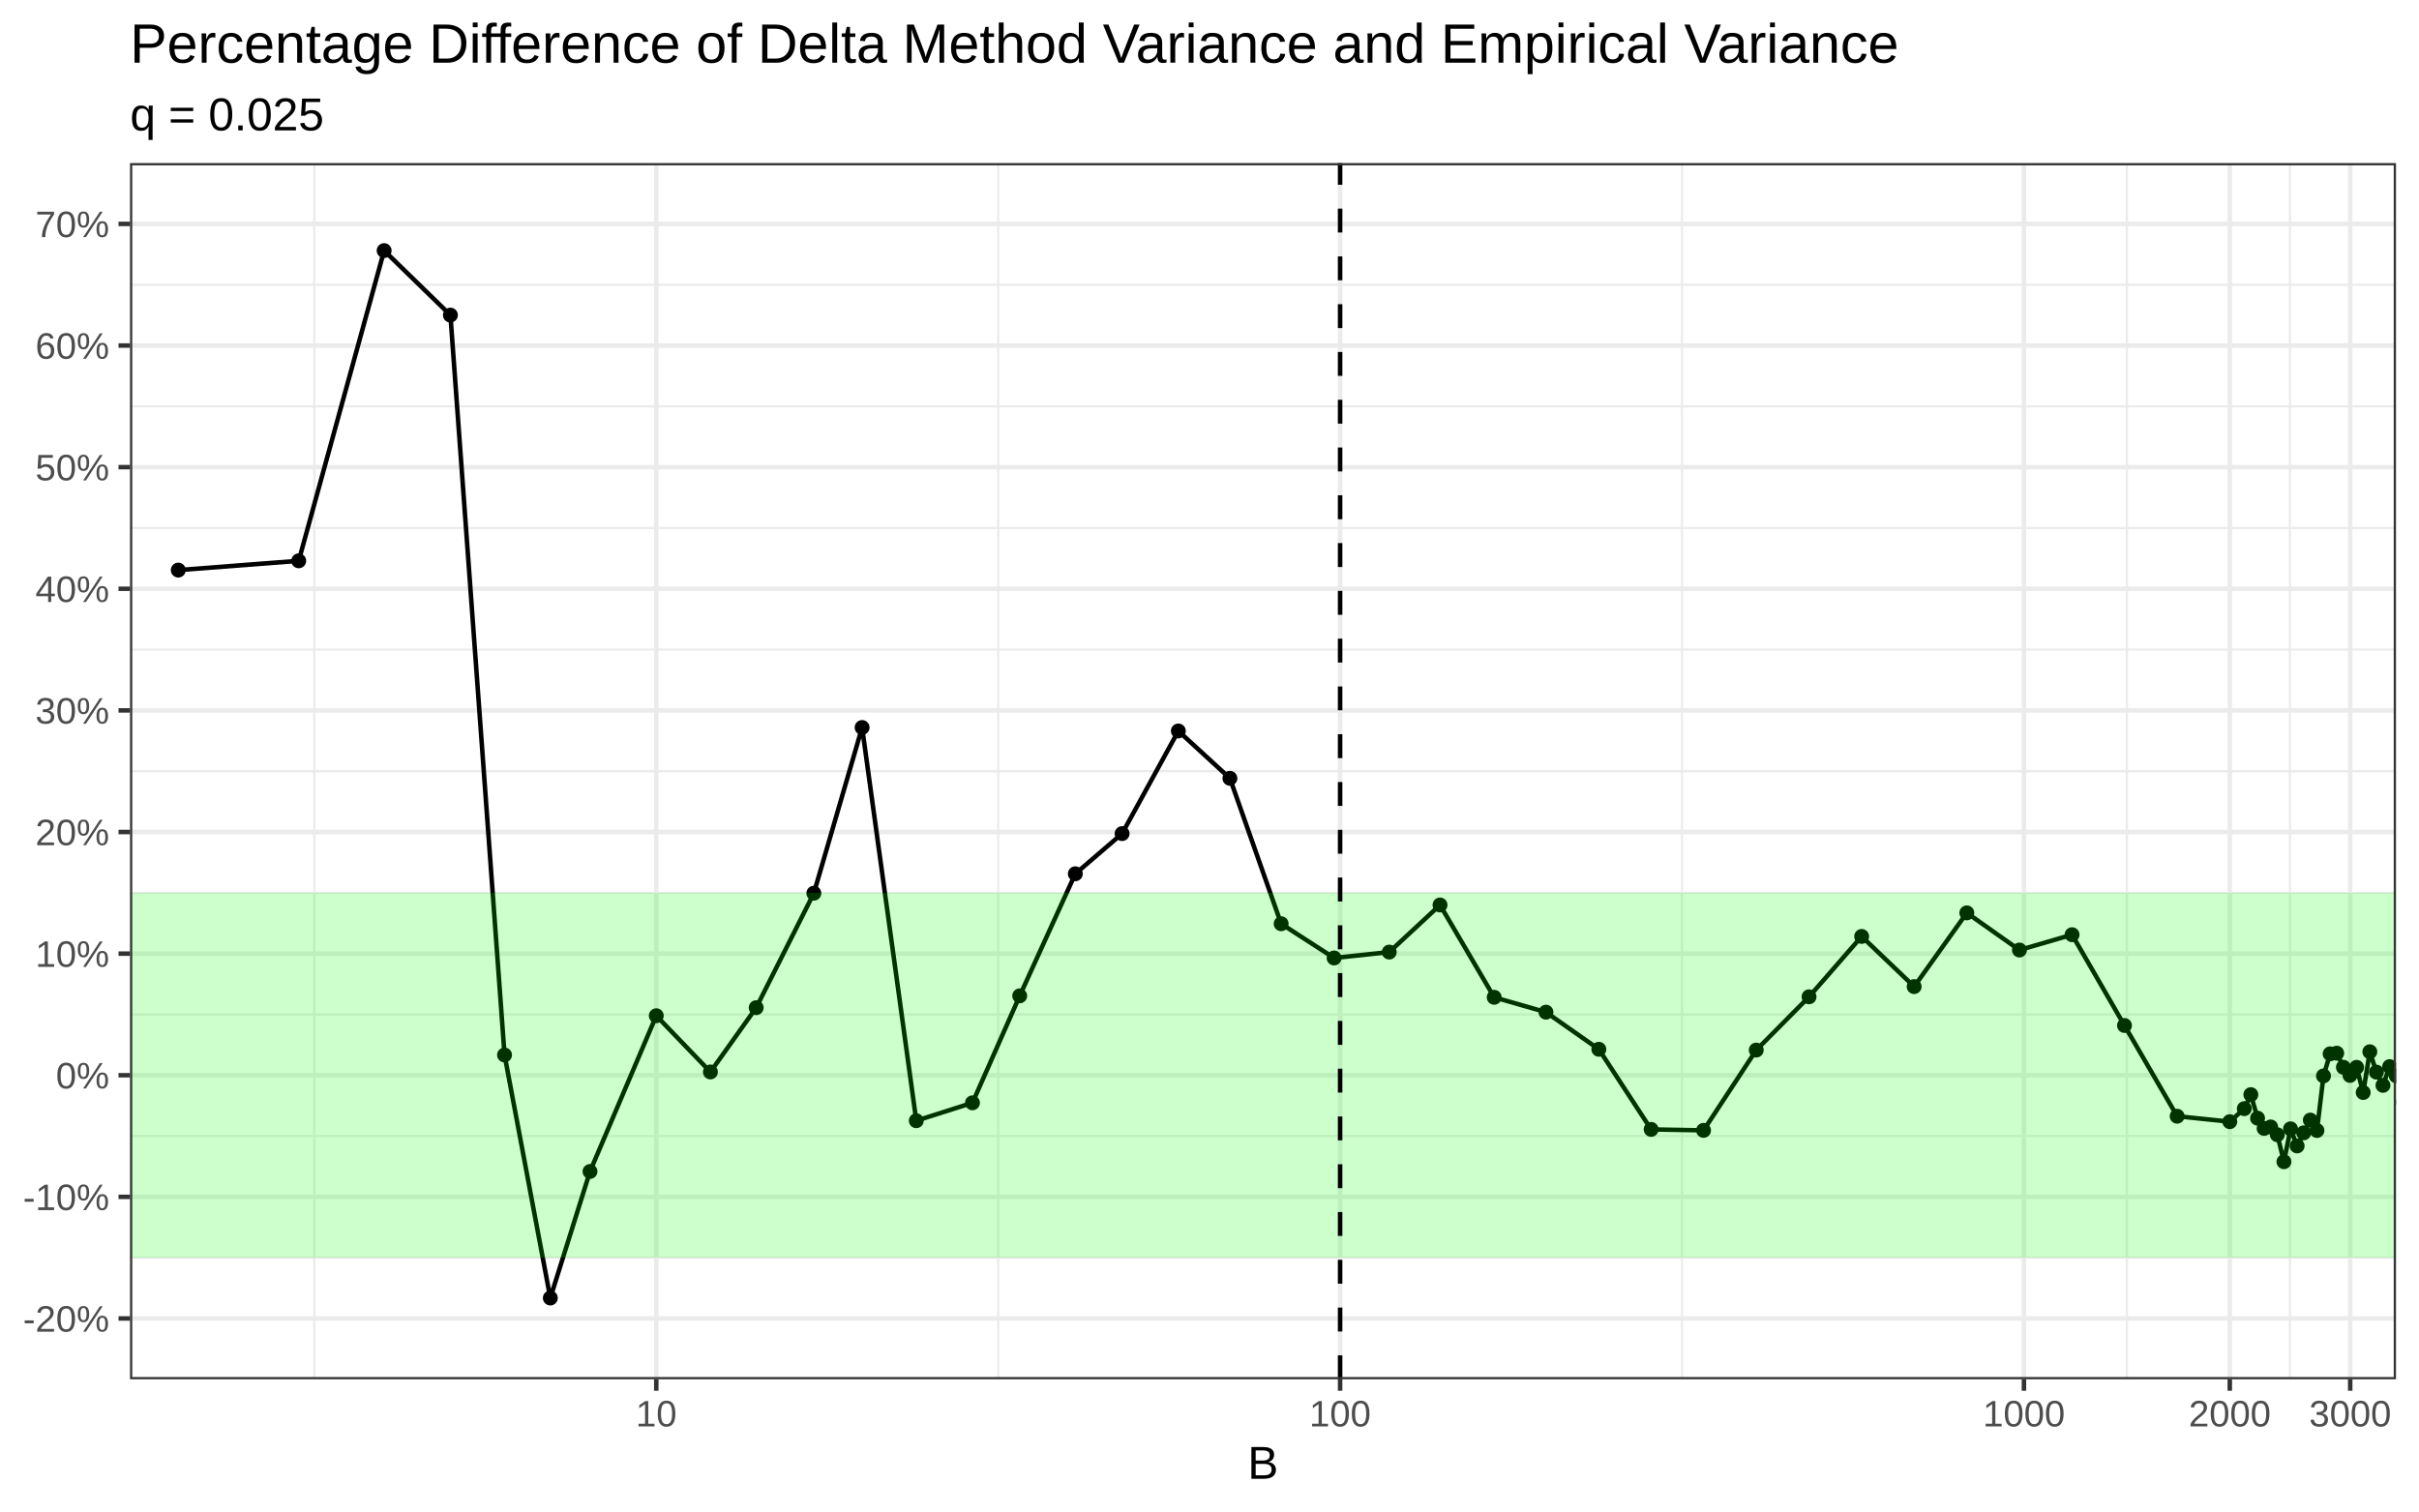
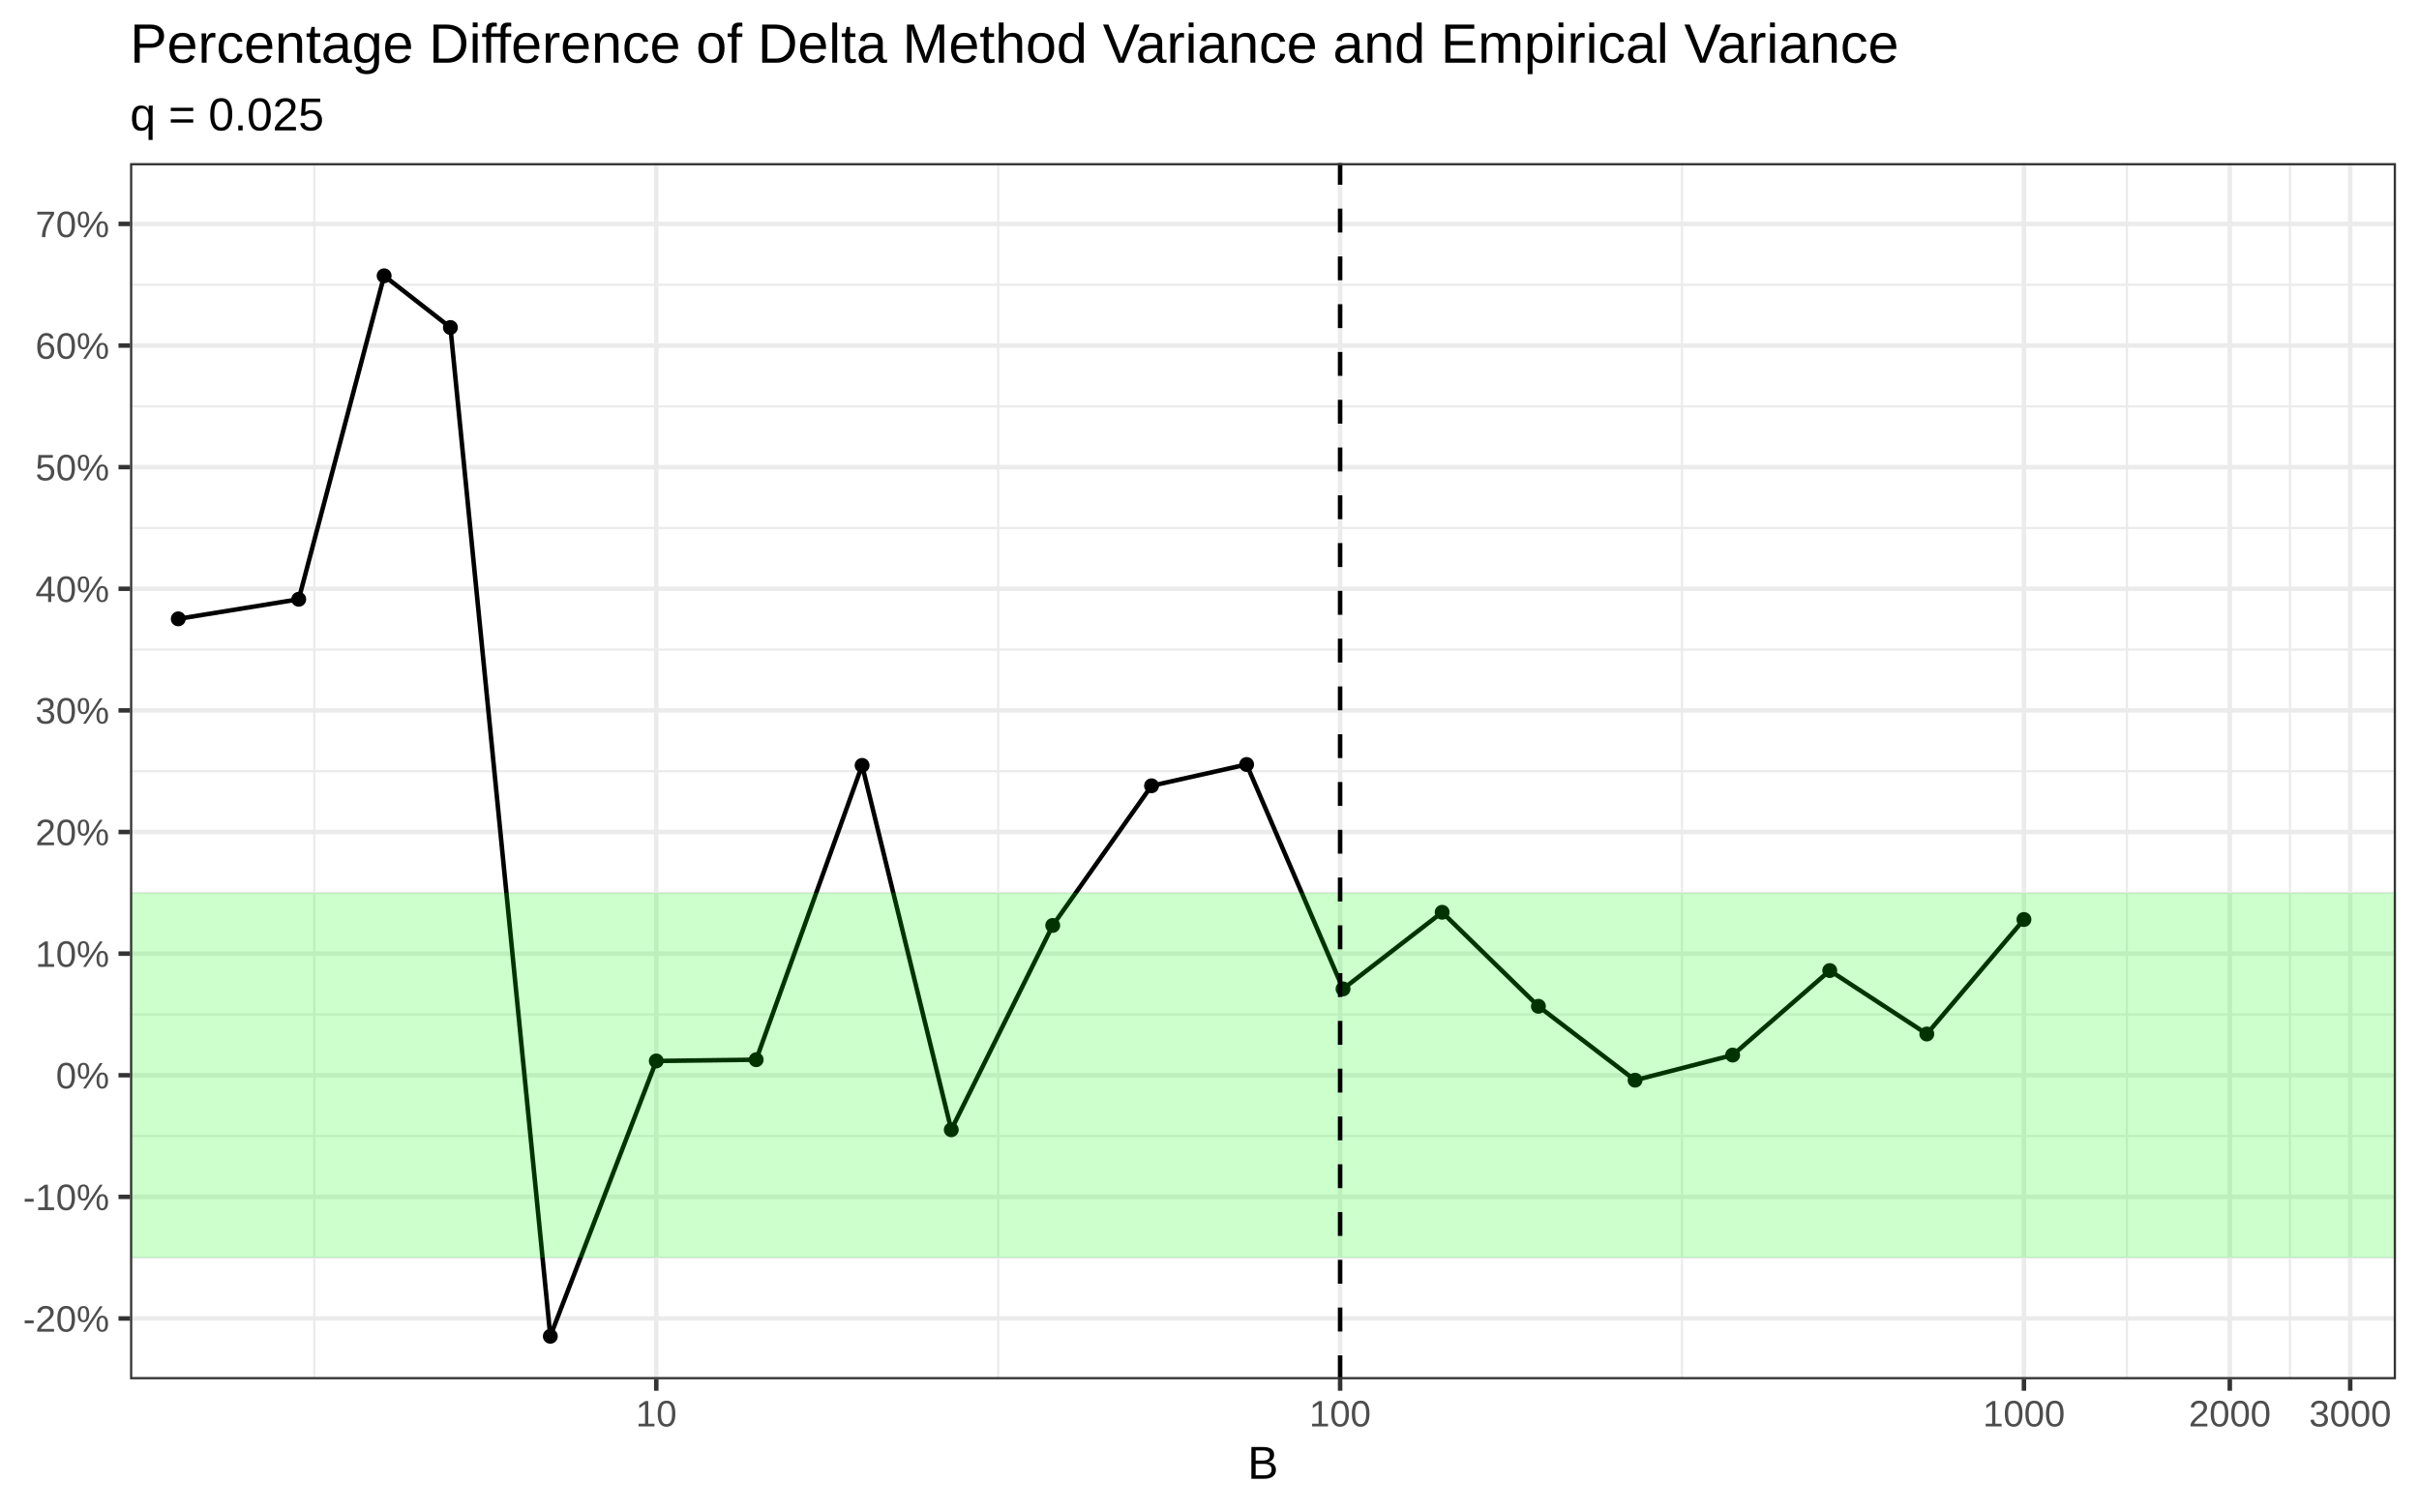
<svg xmlns="http://www.w3.org/2000/svg" class="svglite" width="576.00pt" height="360.00pt" viewBox="0 0 576.00 360.00">
  <defs>
    <style type="text/css">
    .svglite line, .svglite polyline, .svglite polygon, .svglite path, .svglite rect, .svglite circle {
      fill: none;
      stroke: #000000;
      stroke-linecap: round;
      stroke-linejoin: round;
      stroke-miterlimit: 10.00;
    }
    .svglite text {
      white-space: pre;
    }
  </style>
  </defs>
  <rect width="100%" height="100%" style="stroke: none; fill: #FFFFFF;" />
  <defs>
    <clipPath id="cpMC4wMHw1NzYuMDB8MC4wMHwzNjAuMDA=">
      <rect x="0.00" y="0.00" width="576.00" height="360.00" />
    </clipPath>
  </defs>
  <g clip-path="url(#cpMC4wMHw1NzYuMDB8MC4wMHwzNjAuMDA=)">
    <rect x="0.00" y="0.00" width="576.00" height="360.00" style="stroke-width: 1.07; stroke: #FFFFFF; fill: #FFFFFF;" />
  </g>
  <defs>
    <clipPath id="cpMzAuOTZ8NTcwLjUyfDM4Ljg1fDMyOC41MA==">
      <rect x="30.96" y="38.85" width="539.56" height="289.65" />
    </clipPath>
  </defs>
  <g clip-path="url(#cpMzAuOTZ8NTcwLjUyfDM4Ljg1fDMyOC41MA==)">
    <rect x="30.96" y="38.85" width="539.56" height="289.65" style="stroke-width: 1.07; stroke: none; fill: #FFFFFF;" />
    <polyline points="30.96,328.50 570.52,328.50 " style="stroke-width: 0.53; stroke: #EBEBEB; stroke-linecap: butt;" />
    <polyline points="30.96,299.54 570.52,299.54 " style="stroke-width: 0.53; stroke: #EBEBEB; stroke-linecap: butt;" />
    <polyline points="30.96,270.57 570.52,270.57 " style="stroke-width: 0.53; stroke: #EBEBEB; stroke-linecap: butt;" />
    <polyline points="30.96,241.61 570.52,241.61 " style="stroke-width: 0.53; stroke: #EBEBEB; stroke-linecap: butt;" />
    <polyline points="30.96,212.64 570.52,212.64 " style="stroke-width: 0.53; stroke: #EBEBEB; stroke-linecap: butt;" />
    <polyline points="30.96,183.68 570.52,183.68 " style="stroke-width: 0.53; stroke: #EBEBEB; stroke-linecap: butt;" />
    <polyline points="30.96,154.71 570.52,154.71 " style="stroke-width: 0.53; stroke: #EBEBEB; stroke-linecap: butt;" />
    <polyline points="30.96,125.75 570.52,125.75 " style="stroke-width: 0.53; stroke: #EBEBEB; stroke-linecap: butt;" />
    <polyline points="30.96,96.78 570.52,96.78 " style="stroke-width: 0.53; stroke: #EBEBEB; stroke-linecap: butt;" />
    <polyline points="30.96,67.82 570.52,67.82 " style="stroke-width: 0.53; stroke: #EBEBEB; stroke-linecap: butt;" />
    <polyline points="30.96,38.85 570.52,38.85 " style="stroke-width: 0.53; stroke: #EBEBEB; stroke-linecap: butt;" />
    <polyline points="74.85,328.50 74.85,38.85 " style="stroke-width: 0.53; stroke: #EBEBEB; stroke-linecap: butt;" />
    <polyline points="237.68,328.50 237.68,38.85 " style="stroke-width: 0.53; stroke: #EBEBEB; stroke-linecap: butt;" />
    <polyline points="400.51,328.50 400.51,38.85 " style="stroke-width: 0.53; stroke: #EBEBEB; stroke-linecap: butt;" />
    <polyline points="506.44,328.50 506.44,38.85 " style="stroke-width: 0.53; stroke: #EBEBEB; stroke-linecap: butt;" />
    <polyline points="545.28,328.50 545.28,38.85 " style="stroke-width: 0.53; stroke: #EBEBEB; stroke-linecap: butt;" />
    <polyline points="30.96,314.02 570.52,314.02 " style="stroke-width: 1.07; stroke: #EBEBEB; stroke-linecap: butt;" />
    <polyline points="30.96,285.06 570.52,285.06 " style="stroke-width: 1.07; stroke: #EBEBEB; stroke-linecap: butt;" />
    <polyline points="30.96,256.09 570.52,256.09 " style="stroke-width: 1.07; stroke: #EBEBEB; stroke-linecap: butt;" />
    <polyline points="30.96,227.13 570.52,227.13 " style="stroke-width: 1.07; stroke: #EBEBEB; stroke-linecap: butt;" />
    <polyline points="30.96,198.16 570.52,198.16 " style="stroke-width: 1.07; stroke: #EBEBEB; stroke-linecap: butt;" />
    <polyline points="30.96,169.20 570.52,169.20 " style="stroke-width: 1.07; stroke: #EBEBEB; stroke-linecap: butt;" />
    <polyline points="30.96,140.23 570.52,140.23 " style="stroke-width: 1.07; stroke: #EBEBEB; stroke-linecap: butt;" />
    <polyline points="30.96,111.26 570.52,111.26 " style="stroke-width: 1.07; stroke: #EBEBEB; stroke-linecap: butt;" />
    <polyline points="30.96,82.30 570.52,82.30 " style="stroke-width: 1.07; stroke: #EBEBEB; stroke-linecap: butt;" />
    <polyline points="30.96,53.33 570.52,53.33 " style="stroke-width: 1.07; stroke: #EBEBEB; stroke-linecap: butt;" />
    <polyline points="156.27,328.50 156.27,38.85 " style="stroke-width: 1.07; stroke: #EBEBEB; stroke-linecap: butt;" />
    <polyline points="319.10,328.50 319.10,38.85 " style="stroke-width: 1.07; stroke: #EBEBEB; stroke-linecap: butt;" />
    <polyline points="481.93,328.50 481.93,38.85 " style="stroke-width: 1.07; stroke: #EBEBEB; stroke-linecap: butt;" />
    <polyline points="530.95,328.50 530.95,38.85 " style="stroke-width: 1.07; stroke: #EBEBEB; stroke-linecap: butt;" />
    <polyline points="559.62,328.50 559.62,38.85 " style="stroke-width: 1.07; stroke: #EBEBEB; stroke-linecap: butt;" />
-     <circle cx="42.45" cy="135.78" r="1.42" style="stroke-width: 0.71; fill: #000000;" />
-     <circle cx="71.13" cy="133.57" r="1.42" style="stroke-width: 0.71; fill: #000000;" />
-     <circle cx="91.47" cy="59.69" r="1.42" style="stroke-width: 0.71; fill: #000000;" />
-     <circle cx="107.25" cy="75.05" r="1.42" style="stroke-width: 0.71; fill: #000000;" />
-     <circle cx="120.14" cy="251.27" r="1.42" style="stroke-width: 0.71; fill: #000000;" />
-     <circle cx="131.04" cy="309.15" r="1.42" style="stroke-width: 0.71; fill: #000000;" />
-     <circle cx="140.49" cy="279.01" r="1.42" style="stroke-width: 0.71; fill: #000000;" />
-     <circle cx="156.27" cy="241.92" r="1.42" style="stroke-width: 0.71; fill: #000000;" />
-     <circle cx="169.16" cy="255.31" r="1.42" style="stroke-width: 0.71; fill: #000000;" />
-     <circle cx="180.06" cy="240.00" r="1.42" style="stroke-width: 0.71; fill: #000000;" />
-     <circle cx="193.79" cy="212.74" r="1.42" style="stroke-width: 0.71; fill: #000000;" />
-     <circle cx="205.28" cy="173.27" r="1.42" style="stroke-width: 0.71; fill: #000000;" />
-     <circle cx="218.18" cy="266.92" r="1.42" style="stroke-width: 0.71; fill: #000000;" />
-     <circle cx="231.56" cy="262.66" r="1.42" style="stroke-width: 0.71; fill: #000000;" />
-     <circle cx="242.81" cy="237.18" r="1.42" style="stroke-width: 0.71; fill: #000000;" />
-     <circle cx="256.05" cy="208.11" r="1.42" style="stroke-width: 0.71; fill: #000000;" />
-     <circle cx="267.19" cy="198.54" r="1.42" style="stroke-width: 0.71; fill: #000000;" />
-     <circle cx="280.58" cy="174.10" r="1.42" style="stroke-width: 0.71; fill: #000000;" />
-     <circle cx="292.86" cy="185.37" r="1.42" style="stroke-width: 0.71; fill: #000000;" />
-     <circle cx="305.06" cy="220.01" r="1.42" style="stroke-width: 0.71; fill: #000000;" />
-     <circle cx="317.67" cy="228.16" r="1.42" style="stroke-width: 0.71; fill: #000000;" />
-     <circle cx="330.80" cy="226.76" r="1.42" style="stroke-width: 0.71; fill: #000000;" />
-     <circle cx="342.89" cy="215.54" r="1.42" style="stroke-width: 0.71; fill: #000000;" />
-     <circle cx="355.79" cy="237.53" r="1.42" style="stroke-width: 0.71; fill: #000000;" />
-     <circle cx="368.12" cy="241.07" r="1.42" style="stroke-width: 0.71; fill: #000000;" />
-     <circle cx="380.71" cy="249.91" r="1.42" style="stroke-width: 0.71; fill: #000000;" />
-     <circle cx="393.16" cy="268.99" r="1.42" style="stroke-width: 0.71; fill: #000000;" />
-     <circle cx="405.64" cy="269.22" r="1.42" style="stroke-width: 0.71; fill: #000000;" />
-     <circle cx="418.19" cy="250.10" r="1.42" style="stroke-width: 0.71; fill: #000000;" />
-     <circle cx="430.76" cy="237.41" r="1.42" style="stroke-width: 0.71; fill: #000000;" />
-     <circle cx="443.29" cy="223.03" r="1.42" style="stroke-width: 0.71; fill: #000000;" />
-     <circle cx="455.79" cy="234.98" r="1.42" style="stroke-width: 0.71; fill: #000000;" />
-     <circle cx="468.33" cy="217.42" r="1.42" style="stroke-width: 0.71; fill: #000000;" />
-     <circle cx="480.86" cy="226.27" r="1.42" style="stroke-width: 0.71; fill: #000000;" />
-     <circle cx="493.39" cy="222.62" r="1.42" style="stroke-width: 0.71; fill: #000000;" />
-     <circle cx="505.87" cy="244.24" r="1.42" style="stroke-width: 0.71; fill: #000000;" />
-     <circle cx="518.41" cy="265.85" r="1.42" style="stroke-width: 0.71; fill: #000000;" />
-     <circle cx="530.95" cy="267.15" r="1.42" style="stroke-width: 0.71; fill: #000000;" />
-     <circle cx="534.40" cy="264.05" r="1.42" style="stroke-width: 0.71; fill: #000000;" />
-     <circle cx="535.96" cy="260.71" r="1.42" style="stroke-width: 0.71; fill: #000000;" />
-     <circle cx="537.56" cy="266.32" r="1.42" style="stroke-width: 0.71; fill: #000000;" />
-     <circle cx="539.12" cy="268.75" r="1.42" style="stroke-width: 0.71; fill: #000000;" />
-     <circle cx="540.68" cy="268.41" r="1.42" style="stroke-width: 0.71; fill: #000000;" />
-     <circle cx="542.26" cy="270.26" r="1.42" style="stroke-width: 0.71; fill: #000000;" />
-     <circle cx="543.84" cy="276.69" r="1.42" style="stroke-width: 0.71; fill: #000000;" />
-     <circle cx="545.41" cy="268.85" r="1.42" style="stroke-width: 0.71; fill: #000000;" />
-     <circle cx="546.98" cy="272.93" r="1.42" style="stroke-width: 0.71; fill: #000000;" />
-     <circle cx="548.54" cy="269.81" r="1.42" style="stroke-width: 0.71; fill: #000000;" />
-     <circle cx="550.12" cy="266.77" r="1.42" style="stroke-width: 0.71; fill: #000000;" />
-     <circle cx="551.70" cy="269.25" r="1.42" style="stroke-width: 0.71; fill: #000000;" />
-     <circle cx="553.26" cy="256.25" r="1.42" style="stroke-width: 0.71; fill: #000000;" />
-     <circle cx="554.84" cy="250.99" r="1.42" style="stroke-width: 0.71; fill: #000000;" />
-     <circle cx="556.41" cy="250.84" r="1.42" style="stroke-width: 0.71; fill: #000000;" />
-     <circle cx="558.00" cy="254.19" r="1.42" style="stroke-width: 0.71; fill: #000000;" />
-     <circle cx="559.57" cy="256.13" r="1.42" style="stroke-width: 0.71; fill: #000000;" />
-     <circle cx="561.14" cy="254.21" r="1.42" style="stroke-width: 0.71; fill: #000000;" />
-     <circle cx="562.71" cy="260.20" r="1.42" style="stroke-width: 0.71; fill: #000000;" />
-     <circle cx="564.29" cy="250.50" r="1.42" style="stroke-width: 0.71; fill: #000000;" />
-     <circle cx="565.86" cy="255.35" r="1.42" style="stroke-width: 0.71; fill: #000000;" />
-     <circle cx="567.42" cy="258.50" r="1.42" style="stroke-width: 0.71; fill: #000000;" />
-     <circle cx="569.01" cy="254.04" r="1.42" style="stroke-width: 0.71; fill: #000000;" />
-     <circle cx="570.58" cy="256.23" r="1.42" style="stroke-width: 0.71; fill: #000000;" />
-     <circle cx="572.16" cy="262.49" r="1.42" style="stroke-width: 0.71; fill: #000000;" />
-     <circle cx="573.72" cy="273.14" r="1.42" style="stroke-width: 0.71; fill: #000000;" />
-     <circle cx="575.29" cy="290.82" r="1.42" style="stroke-width: 0.71; fill: #000000;" />
-     <circle cx="576.87" cy="274.45" r="1.42" style="stroke-width: 0.71; fill: #000000;" />
-     <circle cx="578.44" cy="273.66" r="1.42" style="stroke-width: 0.71; fill: #000000;" />
-     <circle cx="580.02" cy="273.20" r="1.42" style="stroke-width: 0.71; fill: #000000;" />
-     <circle cx="581.59" cy="272.87" r="1.42" style="stroke-width: 0.71; fill: #000000;" />
-     <circle cx="583.16" cy="271.58" r="1.42" style="stroke-width: 0.71; fill: #000000;" />
-     <circle cx="584.73" cy="271.37" r="1.42" style="stroke-width: 0.71; fill: #000000;" />
-     <circle cx="586.30" cy="263.34" r="1.42" style="stroke-width: 0.71; fill: #000000;" />
-     <circle cx="587.88" cy="270.37" r="1.42" style="stroke-width: 0.71; fill: #000000;" />
-     <circle cx="589.45" cy="280.44" r="1.42" style="stroke-width: 0.71; fill: #000000;" />
-     <circle cx="591.02" cy="280.70" r="1.42" style="stroke-width: 0.71; fill: #000000;" />
-     <circle cx="592.59" cy="283.44" r="1.42" style="stroke-width: 0.71; fill: #000000;" />
-     <circle cx="594.17" cy="286.69" r="1.42" style="stroke-width: 0.71; fill: #000000;" />
-     <circle cx="595.74" cy="283.71" r="1.42" style="stroke-width: 0.71; fill: #000000;" />
-     <polyline points="42.45,135.78 71.13,133.57 91.47,59.69 107.25,75.05 120.14,251.27 131.04,309.15 140.49,279.01 156.27,241.92 169.16,255.31 180.06,240.00 193.79,212.74 205.28,173.27 218.18,266.92 231.56,262.66 242.81,237.18 256.05,208.11 267.19,198.54 280.58,174.10 292.86,185.37 305.06,220.01 317.67,228.16 330.80,226.76 342.89,215.54 355.79,237.53 368.12,241.07 380.71,249.91 393.16,268.99 405.64,269.22 418.19,250.10 430.76,237.41 443.29,223.03 455.79,234.98 468.33,217.42 480.86,226.27 493.39,222.62 505.87,244.24 518.41,265.85 530.95,267.15 534.40,264.05 535.96,260.71 537.56,266.32 539.12,268.75 540.68,268.41 542.26,270.26 543.84,276.69 545.41,268.85 546.98,272.93 548.54,269.81 550.12,266.77 551.70,269.25 553.26,256.25 554.84,250.99 556.41,250.84 558.00,254.19 559.57,256.13 561.14,254.21 562.71,260.20 564.29,250.50 565.86,255.35 567.42,258.50 569.01,254.04 570.58,256.23 572.16,262.49 573.72,273.14 575.29,290.82 576.87,274.45 578.44,273.66 580.02,273.20 581.59,272.87 583.16,271.58 584.73,271.37 586.30,263.34 587.88,270.37 589.45,280.44 591.02,280.70 592.59,283.44 594.17,286.69 595.74,283.71 " style="stroke-width: 1.07; stroke-linecap: butt;" />
+     <circle cx="42.45" cy="147.39" r="1.42" style="stroke-width: 0.71; fill: #000000;" />
+     <circle cx="71.13" cy="142.73" r="1.42" style="stroke-width: 0.71; fill: #000000;" />
+     <circle cx="91.47" cy="65.69" r="1.42" style="stroke-width: 0.71; fill: #000000;" />
+     <circle cx="107.25" cy="78.00" r="1.42" style="stroke-width: 0.71; fill: #000000;" />
+     <circle cx="131.04" cy="318.26" r="1.42" style="stroke-width: 0.71; fill: #000000;" />
+     <circle cx="156.27" cy="252.69" r="1.42" style="stroke-width: 0.71; fill: #000000;" />
+     <circle cx="180.06" cy="252.39" r="1.42" style="stroke-width: 0.71; fill: #000000;" />
+     <circle cx="205.28" cy="182.29" r="1.42" style="stroke-width: 0.71; fill: #000000;" />
+     <circle cx="226.51" cy="269.08" r="1.42" style="stroke-width: 0.71; fill: #000000;" />
+     <circle cx="250.67" cy="220.41" r="1.42" style="stroke-width: 0.71; fill: #000000;" />
+     <circle cx="274.20" cy="187.15" r="1.42" style="stroke-width: 0.71; fill: #000000;" />
+     <circle cx="296.84" cy="182.08" r="1.42" style="stroke-width: 0.71; fill: #000000;" />
+     <circle cx="319.80" cy="235.53" r="1.42" style="stroke-width: 0.71; fill: #000000;" />
+     <circle cx="343.40" cy="217.28" r="1.42" style="stroke-width: 0.71; fill: #000000;" />
+     <circle cx="366.32" cy="239.67" r="1.42" style="stroke-width: 0.71; fill: #000000;" />
+     <circle cx="389.34" cy="257.27" r="1.42" style="stroke-width: 0.71; fill: #000000;" />
+     <circle cx="412.57" cy="251.29" r="1.42" style="stroke-width: 0.71; fill: #000000;" />
+     <circle cx="435.69" cy="231.16" r="1.42" style="stroke-width: 0.71; fill: #000000;" />
+     <circle cx="458.80" cy="246.27" r="1.42" style="stroke-width: 0.71; fill: #000000;" />
+     <circle cx="481.93" cy="219.00" r="1.42" style="stroke-width: 0.71; fill: #000000;" />
+     <polyline points="42.45,147.39 71.13,142.73 91.47,65.69 107.25,78.00 131.04,318.26 156.27,252.69 180.06,252.39 205.28,182.29 226.51,269.08 250.67,220.41 274.20,187.15 296.84,182.08 319.80,235.53 343.40,217.28 366.32,239.67 389.34,257.27 412.57,251.29 435.69,231.16 458.80,246.27 481.93,219.00 " style="stroke-width: 1.07; stroke-linecap: butt;" />
    <rect x="-6.56" y="212.64" width="651.33" height="86.90" style="stroke-width: 1.07; stroke: none; stroke-linecap: square; stroke-linejoin: miter; fill: #00FF00; fill-opacity: 0.20;" />
    <line x1="319.10" y1="328.50" x2="319.10" y2="38.85" style="stroke-width: 1.07; stroke-dasharray: 5.69,5.69; stroke-linecap: butt;" />
    <rect x="30.96" y="38.85" width="539.56" height="289.65" style="stroke-width: 1.07; stroke: #333333;" />
  </g>
  <g clip-path="url(#cpMC4wMHw1NzYuMDB8MC4wMHwzNjAuMDA=)">
    <text x="26.03" y="317.17" text-anchor="end" style="font-size: 8.80px;fill: #4D4D4D; font-family: &quot;Arial&quot;;" textLength="20.55px" lengthAdjust="spacingAndGlyphs">-20%</text>
    <text x="26.03" y="288.21" text-anchor="end" style="font-size: 8.80px;fill: #4D4D4D; font-family: &quot;Arial&quot;;" textLength="20.55px" lengthAdjust="spacingAndGlyphs">-10%</text>
    <text x="26.03" y="259.24" text-anchor="end" style="font-size: 8.80px;fill: #4D4D4D; font-family: &quot;Arial&quot;;" textLength="12.72px" lengthAdjust="spacingAndGlyphs">0%</text>
    <text x="26.03" y="230.28" text-anchor="end" style="font-size: 8.80px;fill: #4D4D4D; font-family: &quot;Arial&quot;;" textLength="17.62px" lengthAdjust="spacingAndGlyphs">10%</text>
    <text x="26.03" y="201.31" text-anchor="end" style="font-size: 8.80px;fill: #4D4D4D; font-family: &quot;Arial&quot;;" textLength="17.62px" lengthAdjust="spacingAndGlyphs">20%</text>
    <text x="26.03" y="172.35" text-anchor="end" style="font-size: 8.80px;fill: #4D4D4D; font-family: &quot;Arial&quot;;" textLength="17.62px" lengthAdjust="spacingAndGlyphs">30%</text>
    <text x="26.03" y="143.38" text-anchor="end" style="font-size: 8.80px;fill: #4D4D4D; font-family: &quot;Arial&quot;;" textLength="17.62px" lengthAdjust="spacingAndGlyphs">40%</text>
    <text x="26.03" y="114.41" text-anchor="end" style="font-size: 8.80px;fill: #4D4D4D; font-family: &quot;Arial&quot;;" textLength="17.62px" lengthAdjust="spacingAndGlyphs">50%</text>
    <text x="26.03" y="85.45" text-anchor="end" style="font-size: 8.80px;fill: #4D4D4D; font-family: &quot;Arial&quot;;" textLength="17.62px" lengthAdjust="spacingAndGlyphs">60%</text>
    <text x="26.03" y="56.48" text-anchor="end" style="font-size: 8.80px;fill: #4D4D4D; font-family: &quot;Arial&quot;;" textLength="17.62px" lengthAdjust="spacingAndGlyphs">70%</text>
    <polyline points="28.22,314.02 30.96,314.02 " style="stroke-width: 1.07; stroke: #333333; stroke-linecap: butt;" />
    <polyline points="28.22,285.06 30.96,285.06 " style="stroke-width: 1.07; stroke: #333333; stroke-linecap: butt;" />
    <polyline points="28.22,256.09 30.96,256.09 " style="stroke-width: 1.07; stroke: #333333; stroke-linecap: butt;" />
    <polyline points="28.22,227.13 30.96,227.13 " style="stroke-width: 1.07; stroke: #333333; stroke-linecap: butt;" />
    <polyline points="28.22,198.16 30.96,198.16 " style="stroke-width: 1.07; stroke: #333333; stroke-linecap: butt;" />
    <polyline points="28.22,169.20 30.96,169.20 " style="stroke-width: 1.07; stroke: #333333; stroke-linecap: butt;" />
    <polyline points="28.22,140.23 30.96,140.23 " style="stroke-width: 1.07; stroke: #333333; stroke-linecap: butt;" />
    <polyline points="28.22,111.26 30.96,111.26 " style="stroke-width: 1.07; stroke: #333333; stroke-linecap: butt;" />
    <polyline points="28.22,82.30 30.96,82.30 " style="stroke-width: 1.07; stroke: #333333; stroke-linecap: butt;" />
    <polyline points="28.22,53.33 30.96,53.33 " style="stroke-width: 1.07; stroke: #333333; stroke-linecap: butt;" />
    <polyline points="156.27,331.24 156.27,328.50 " style="stroke-width: 1.07; stroke: #333333; stroke-linecap: butt;" />
    <polyline points="319.10,331.24 319.10,328.50 " style="stroke-width: 1.07; stroke: #333333; stroke-linecap: butt;" />
    <polyline points="481.93,331.24 481.93,328.50 " style="stroke-width: 1.07; stroke: #333333; stroke-linecap: butt;" />
    <polyline points="530.95,331.24 530.95,328.50 " style="stroke-width: 1.07; stroke: #333333; stroke-linecap: butt;" />
    <polyline points="559.62,331.24 559.62,328.50 " style="stroke-width: 1.07; stroke: #333333; stroke-linecap: butt;" />
    <text x="156.27" y="339.74" text-anchor="middle" style="font-size: 8.80px;fill: #4D4D4D; font-family: &quot;Arial&quot;;" textLength="9.79px" lengthAdjust="spacingAndGlyphs">10</text>
    <text x="319.10" y="339.74" text-anchor="middle" style="font-size: 8.80px;fill: #4D4D4D; font-family: &quot;Arial&quot;;" textLength="14.69px" lengthAdjust="spacingAndGlyphs">100</text>
    <text x="481.93" y="339.74" text-anchor="middle" style="font-size: 8.80px;fill: #4D4D4D; font-family: &quot;Arial&quot;;" textLength="19.58px" lengthAdjust="spacingAndGlyphs">1000</text>
    <text x="530.95" y="339.74" text-anchor="middle" style="font-size: 8.80px;fill: #4D4D4D; font-family: &quot;Arial&quot;;" textLength="19.58px" lengthAdjust="spacingAndGlyphs">2000</text>
    <text x="559.62" y="339.74" text-anchor="middle" style="font-size: 8.80px;fill: #4D4D4D; font-family: &quot;Arial&quot;;" textLength="19.58px" lengthAdjust="spacingAndGlyphs">3000</text>
    <text x="300.74" y="352.20" text-anchor="middle" style="font-size: 11.00px; font-family: &quot;Arial&quot;;" textLength="7.34px" lengthAdjust="spacingAndGlyphs">B</text>
    <text x="30.96" y="31.05" style="font-size: 11.00px; font-family: &quot;Arial&quot;;" textLength="46.20px" lengthAdjust="spacingAndGlyphs">q = 0.025</text>
    <text x="30.96" y="14.93" style="font-size: 13.20px; font-family: &quot;Arial&quot;;" textLength="420.88px" lengthAdjust="spacingAndGlyphs">Percentage Difference of Delta Method Variance and Empirical Variance</text>
  </g>
</svg>
